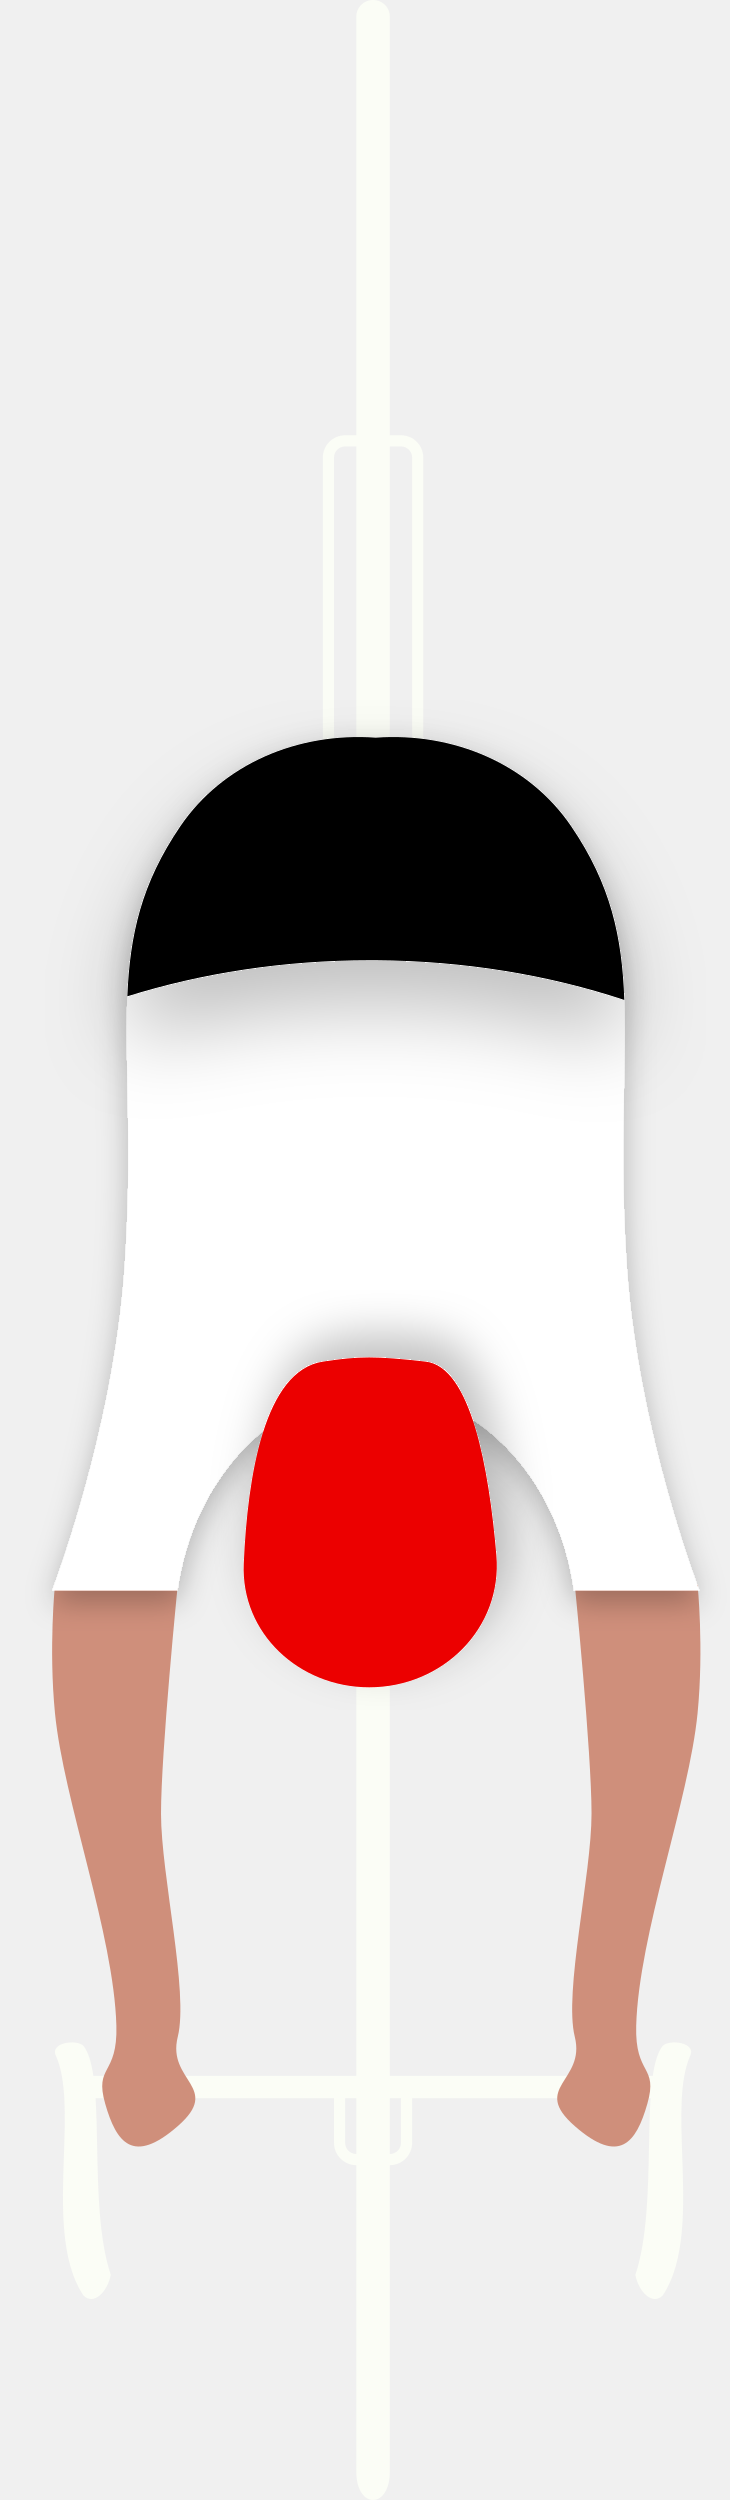
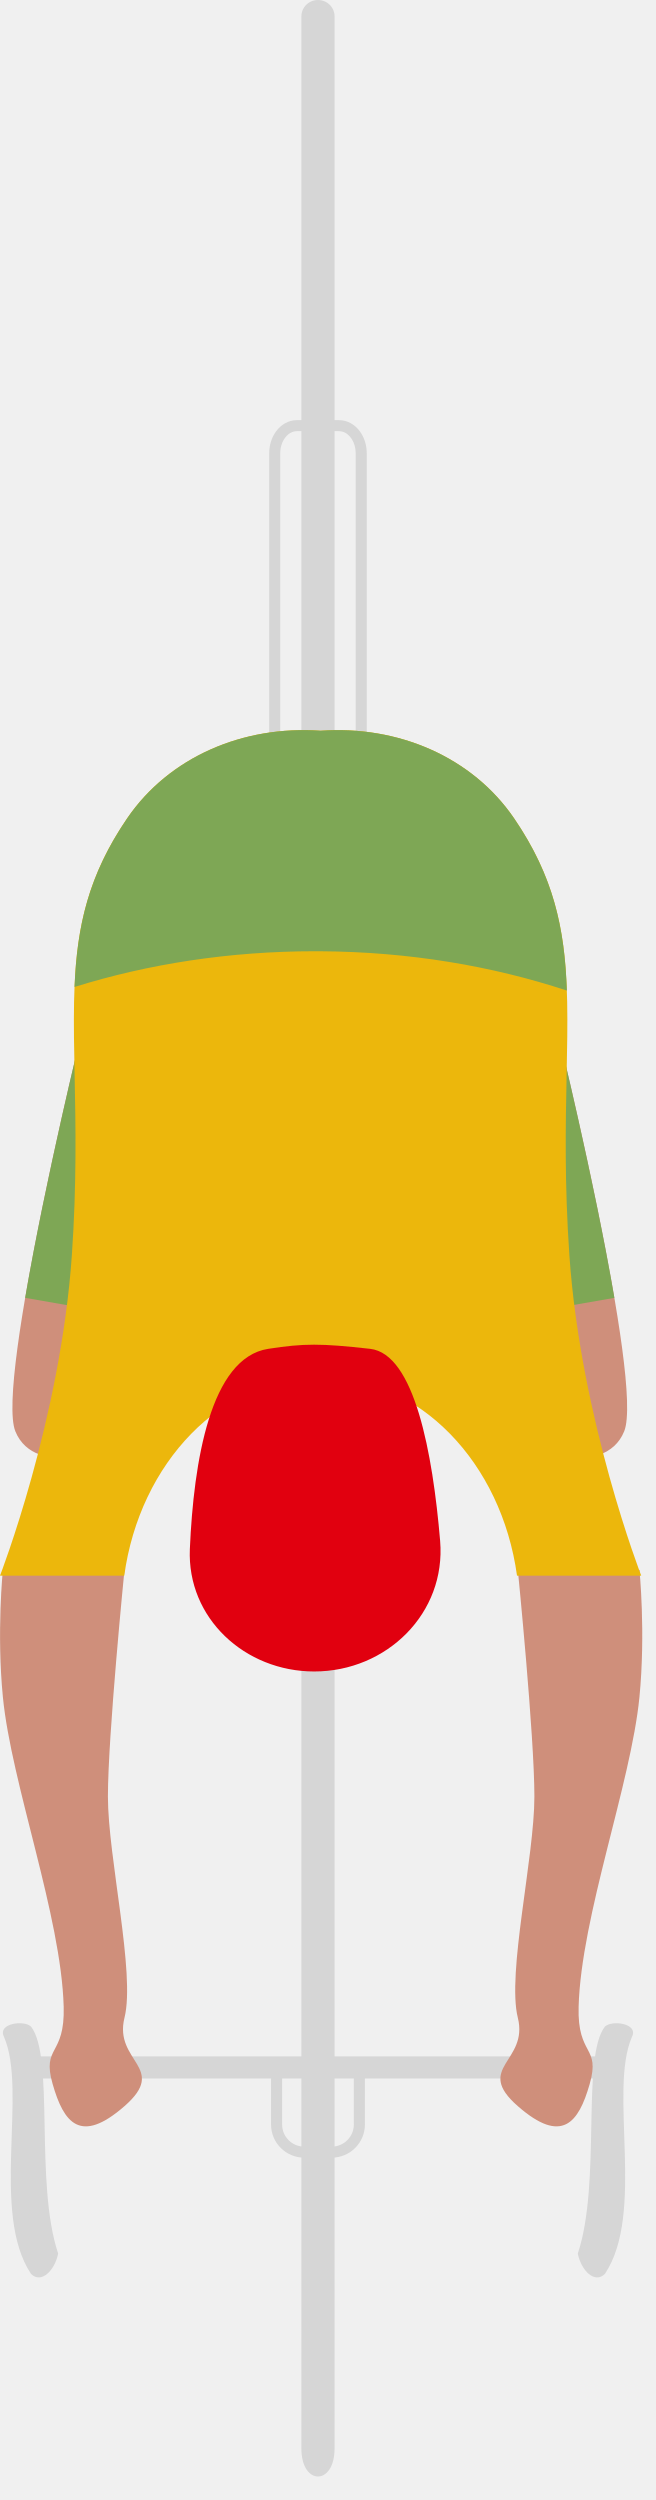
- <svg xmlns="http://www.w3.org/2000/svg" width="28" height="96" viewBox="0 0 28 96" fill="none">
-   <path fill-rule="evenodd" clip-rule="evenodd" d="M14.326 0C13.971 0 13.683 0.283 13.683 0.638V16.714H13.254C12.781 16.714 12.397 17.098 12.397 17.571V30.857V31.286H12.826H15.826H16.254V30.857V17.571C16.254 17.098 15.871 16.714 15.397 16.714H14.969V0.638C14.969 0.283 14.681 0 14.326 0ZM13.683 17.143V28.545C13.683 29.914 14.969 29.914 14.969 28.545V17.143H15.397C15.634 17.143 15.826 17.335 15.826 17.571V30.857H12.826V17.571C12.826 17.335 13.018 17.143 13.254 17.143H13.683Z" fill="#FBFDF6" />
-   <path fill-rule="evenodd" clip-rule="evenodd" d="M13.683 64.714H14.969V79.714H15.397H15.826H25.066C25.14 79.206 25.258 78.805 25.448 78.56C25.71 78.297 26.761 78.429 26.498 78.954C26.097 79.87 26.146 81.286 26.198 82.788C26.265 84.729 26.336 86.813 25.448 88.146C25.054 88.54 24.529 88.015 24.397 87.358C24.853 85.991 24.889 84.108 24.922 82.412C24.934 81.757 24.946 81.13 24.982 80.572H15.826V82.286C15.826 82.759 15.442 83.143 14.969 83.143L14.969 94.914C14.969 96.362 13.683 96.362 13.683 94.914V83.143C13.21 83.143 12.826 82.759 12.826 82.286V80.572H3.67C3.705 81.13 3.717 81.757 3.73 82.412C3.763 84.108 3.799 85.991 4.254 87.358C4.123 88.015 3.598 88.54 3.204 88.146C2.315 86.813 2.387 84.729 2.454 82.788C2.506 81.286 2.554 79.87 2.153 78.954C1.891 78.429 2.941 78.297 3.204 78.56C3.394 78.805 3.511 79.206 3.585 79.714H12.826H13.254H13.683V64.714ZM13.254 80.572V82.286C13.254 82.522 13.446 82.714 13.683 82.714V80.572H13.254ZM14.969 80.572L14.969 82.714C15.205 82.714 15.397 82.522 15.397 82.286V80.572H14.969Z" fill="#FBFDF6" />
-   <path d="M2.111 60.857H6.826C6.826 60.857 6.183 67.285 6.183 69.643C6.183 72 7.254 76.5 6.826 78.214C6.397 79.928 8.54 80.143 6.826 81.643C5.111 83.143 4.469 82.285 4.04 80.785C3.612 79.285 4.523 79.726 4.469 77.785C4.369 74.265 2.441 69.15 2.111 65.785C1.865 63.274 2.111 60.857 2.111 60.857Z" fill="#CF8F7B" />
-   <path d="M26.787 60.857H22.072C22.072 60.857 22.715 67.285 22.715 69.643C22.715 72 21.644 76.5 22.072 78.214C22.501 79.928 20.358 80.143 22.072 81.643C23.787 83.143 24.43 82.285 24.858 80.785C25.287 79.285 24.375 79.726 24.43 77.785C24.529 74.265 26.457 69.15 26.787 65.785C27.033 63.274 26.787 60.857 26.787 60.857Z" fill="#CF8F7B" />
-   <g filter="url(#filter0_d_55_773)">
-     <path fill-rule="evenodd" clip-rule="evenodd" d="M14.429 28.326C11.426 28.111 8.55 29.344 6.929 31.723C4.757 34.908 4.811 37.604 4.893 41.661C4.932 43.609 4.977 45.871 4.786 48.651C4.346 55.038 2 61.08 2 61.08H6.816C7.416 56.705 10.596 53.366 14.429 53.366L14.429 28.326ZM14.429 28.326C17.431 28.111 20.307 29.345 21.929 31.723C24.1 34.908 24.046 37.604 23.964 41.661C23.925 43.609 23.88 45.871 24.071 48.651C24.512 55.038 26.857 61.08 26.857 61.08H22.041C21.441 56.705 18.261 53.366 14.429 53.366V28.326Z" fill="white" />
-   </g>
-   <g filter="url(#filter1_d_55_773)">
-     <path fill-rule="evenodd" clip-rule="evenodd" d="M6.929 31.723C8.55 29.344 11.426 28.111 14.429 28.326V36.874C14.357 36.874 14.286 36.874 14.214 36.874C10.894 36.874 7.738 37.368 4.889 38.259C4.987 35.904 5.423 33.931 6.929 31.723ZM23.974 38.398C23.887 35.982 23.464 33.974 21.929 31.723C20.307 29.345 17.431 28.111 14.429 28.326V36.874C17.84 36.896 21.073 37.44 23.974 38.398Z" fill="black" />
-   </g>
-   <g filter="url(#filter2_d_55_773)">
-     <path d="M12.397 52.286C13.786 52.071 14.429 52.071 16.347 52.286C18.07 52.478 18.775 56.344 19.061 59.727C19.297 62.531 16.993 64.793 14.179 64.793V64.793C11.495 64.793 9.244 62.726 9.36 60.044C9.506 56.653 10.157 52.632 12.397 52.286Z" fill="#EC0000" />
-   </g>
-   <defs>
-     <filter id="filter0_d_55_773" x="0.886" y="27.616" width="27.086" height="35.006" filterUnits="userSpaceOnUse" color-interpolation-filters="sRGB">
-       <feFlood flood-opacity="0" result="BackgroundImageFix" />
-       <feColorMatrix in="SourceAlpha" type="matrix" values="0 0 0 0 0 0 0 0 0 0 0 0 0 0 0 0 0 0 127 0" result="hardAlpha" />
-       <feOffset dy="0.429" />
-       <feGaussianBlur stdDeviation="0.557" />
-       <feComposite in2="hardAlpha" operator="out" />
-       <feColorMatrix type="matrix" values="0 0 0 0 0 0 0 0 0 0 0 0 0 0 0 0 0 0 0.25 0" />
-       <feBlend mode="normal" in2="BackgroundImageFix" result="effect1_dropShadow_55_773" />
-       <feBlend mode="normal" in="SourceGraphic" in2="effect1_dropShadow_55_773" result="shape" />
-     </filter>
-     <filter id="filter1_d_55_773" x="1.76" y="26.888" width="25.342" height="16.353" filterUnits="userSpaceOnUse" color-interpolation-filters="sRGB">
-       <feFlood flood-opacity="0" result="BackgroundImageFix" />
-       <feColorMatrix in="SourceAlpha" type="matrix" values="0 0 0 0 0 0 0 0 0 0 0 0 0 0 0 0 0 0 127 0" result="hardAlpha" />
-       <feOffset dy="1.714" />
-       <feGaussianBlur stdDeviation="1.564" />
-       <feComposite in2="hardAlpha" operator="out" />
-       <feColorMatrix type="matrix" values="0 0 0 0 0 0 0 0 0 0 0 0 0 0 0 0 0 0 0.25 0" />
-       <feBlend mode="normal" in2="BackgroundImageFix" result="effect1_dropShadow_55_773" />
-       <feBlend mode="normal" in="SourceGraphic" in2="effect1_dropShadow_55_773" result="shape" />
-     </filter>
-     <filter id="filter2_d_55_773" x="8.07" y="49.554" width="13.15" height="16.097" filterUnits="userSpaceOnUse" color-interpolation-filters="sRGB">
-       <feFlood flood-opacity="0" result="BackgroundImageFix" />
-       <feColorMatrix in="SourceAlpha" type="matrix" values="0 0 0 0 0 0 0 0 0 0 0 0 0 0 0 0 0 0 127 0" result="hardAlpha" />
-       <feOffset dx="0.429" dy="-0.857" />
-       <feGaussianBlur stdDeviation="0.857" />
-       <feComposite in2="hardAlpha" operator="out" />
-       <feColorMatrix type="matrix" values="0 0 0 0 0 0 0 0 0 0 0 0 0 0 0 0 0 0 0.25 0" />
-       <feBlend mode="normal" in2="BackgroundImageFix" result="effect1_dropShadow_55_773" />
-       <feBlend mode="normal" in="SourceGraphic" in2="effect1_dropShadow_55_773" result="shape" />
-     </filter>
-   </defs>
+ <svg xmlns="http://www.w3.org/2000/svg" width="27" height="103" viewBox="0 0 27 103" fill="none">
+   <path d="M3.387 42.431L7.592 43.131L4.839 59.672C4.839 59.672 1.451 60.981 0.633 58.972C-0.185 56.963 3.387 42.431 3.387 42.431Z" fill="#CF8F7B" />
+   <path fill-rule="evenodd" clip-rule="evenodd" d="M5.734 54.292L1.037 53.471C1.867 48.613 3.386 42.431 3.386 42.431L7.592 43.131L5.734 54.292Z" fill="#7EA755" />
+   <path d="M22.963 42.431L18.758 43.131L21.511 59.672C21.511 59.672 24.898 60.981 25.716 58.972C26.535 56.963 22.963 42.431 22.963 42.431Z" fill="#CF8F7B" />
+   <path fill-rule="evenodd" clip-rule="evenodd" d="M20.616 54.292L25.312 53.471C24.483 48.613 22.963 42.431 22.963 42.431L18.758 43.131L20.616 54.292Z" fill="#7EA755" />
+   <path d="M12.417 0.678C12.417 0.301 12.723 0 13.1 0V0C13.478 0 13.784 0.301 13.784 0.678C13.784 5.04 13.784 29.017 13.784 30.339C13.784 31.793 12.417 31.793 12.417 30.339C12.417 29.017 12.417 5.04 12.417 0.678Z" fill="#D6D6D6" />
+   <path fill-rule="evenodd" clip-rule="evenodd" d="M14.655 33.707H15.11V33.252V18.675C15.11 18.334 15.006 18.007 14.815 17.756C14.625 17.505 14.328 17.309 13.964 17.309H12.237C11.873 17.309 11.576 17.505 11.386 17.756C11.195 18.007 11.091 18.334 11.091 18.675V33.252V33.707H11.546H14.655ZM11.546 18.675C11.546 18.172 11.856 17.764 12.237 17.764H13.964C14.012 17.764 14.058 17.771 14.103 17.783C14.418 17.868 14.655 18.235 14.655 18.675V32.796V33.252H14.199H12.002H11.546V32.796V18.675Z" fill="#D6D6D6" />
+   <rect x="0.574" y="84.723" width="25.053" height="0.911" fill="#D6D6D6" />
+   <path d="M0.163 83.916C-0.116 83.357 1 83.218 1.279 83.497C2.256 84.753 1.419 89.917 2.396 92.848C2.256 93.546 1.698 94.104 1.279 93.686C-0.395 91.173 1.14 86.149 0.163 83.916Z" fill="#D6D6D6" />
+   <path d="M26.038 83.916C26.317 83.357 25.2 83.218 24.921 83.497C23.944 84.753 24.782 89.917 23.805 92.848C23.944 93.546 24.502 94.104 24.921 93.686C26.596 91.173 25.061 86.149 26.038 83.916Z" fill="#D6D6D6" />
+   <path d="M0.119 64.681H5.129C5.129 64.681 4.446 71.514 4.446 74.019C4.446 76.525 5.585 81.307 5.129 83.129C4.674 84.951 6.951 85.179 5.129 86.773C3.307 88.368 2.624 87.457 2.169 85.862C1.713 84.268 2.682 84.736 2.624 82.674C2.519 78.932 0.469 73.495 0.119 69.92C-0.143 67.25 0.119 64.681 0.119 64.681Z" fill="#CF8F7B" />
+   <path d="M26.345 64.681H21.334C21.334 64.681 22.017 71.514 22.017 74.019C22.017 76.525 20.879 81.307 21.334 83.129C21.79 84.951 19.512 85.179 21.334 86.773C23.156 88.368 23.839 87.457 24.295 85.862C24.75 84.268 23.781 84.736 23.839 82.674C23.945 78.932 25.994 73.495 26.345 69.92C26.606 67.25 26.345 64.681 26.345 64.681Z" fill="#CF8F7B" />
+   <path fill-rule="evenodd" clip-rule="evenodd" d="M13.21 30.106C10.018 29.878 6.962 31.188 5.238 33.716C2.93 37.101 2.988 39.967 3.074 44.279C3.116 46.349 3.164 48.753 2.961 51.709C2.493 58.497 0 64.918 0 64.918L5.119 64.918C5.757 60.268 9.136 56.72 13.21 56.72V30.106ZM13.21 30.106C16.401 29.878 19.457 31.189 21.181 33.716C23.489 37.102 23.431 39.967 23.345 44.279C23.303 46.349 23.255 48.753 23.458 51.709C23.926 58.497 26.419 64.918 26.419 64.918L21.301 64.918C20.663 60.268 17.283 56.72 13.21 56.72H13.21V30.106Z" fill="#ECB70C" />
+   <path fill-rule="evenodd" clip-rule="evenodd" d="M21.181 33.716C19.458 31.189 16.401 29.878 13.21 30.106V39.192C16.836 39.215 20.272 39.794 23.355 40.812C23.262 38.243 22.813 36.109 21.181 33.716ZM13.21 39.192C13.134 39.192 13.058 39.191 12.982 39.191C9.453 39.191 6.099 39.717 3.071 40.663C3.175 38.161 3.638 36.063 5.239 33.716C6.962 31.189 10.019 29.878 13.21 30.106V39.192Z" fill="#7EA755" />
+   <path d="M12.417 68.781H13.784C13.784 68.781 13.784 99.339 13.784 100.878C13.784 102.417 12.417 102.417 12.417 100.878C12.417 99.339 12.417 68.781 12.417 68.781Z" fill="#D6D6D6" />
+   <path d="M11.051 55.572C12.527 55.344 13.21 55.344 15.249 55.572C17.08 55.776 17.829 59.885 18.133 63.481C18.385 66.461 15.935 68.865 12.945 68.865V68.865C10.092 68.865 7.7 66.668 7.822 63.818C7.978 60.214 8.669 55.939 11.051 55.572Z" fill="#E1000F" />
+   <path fill-rule="evenodd" clip-rule="evenodd" d="M11.623 84.927H11.167V85.382V87.529C11.167 88.284 11.779 88.896 12.534 88.896H13.667C14.422 88.896 15.034 88.284 15.034 87.529V85.382V84.927H14.578H11.623ZM12.534 88.441C12.03 88.441 11.623 88.033 11.623 87.529V85.838V85.382H12.078H14.123H14.578V85.838V87.529C14.578 88.033 14.17 88.441 13.667 88.441H12.534Z" fill="#D6D6D6" />
</svg>
